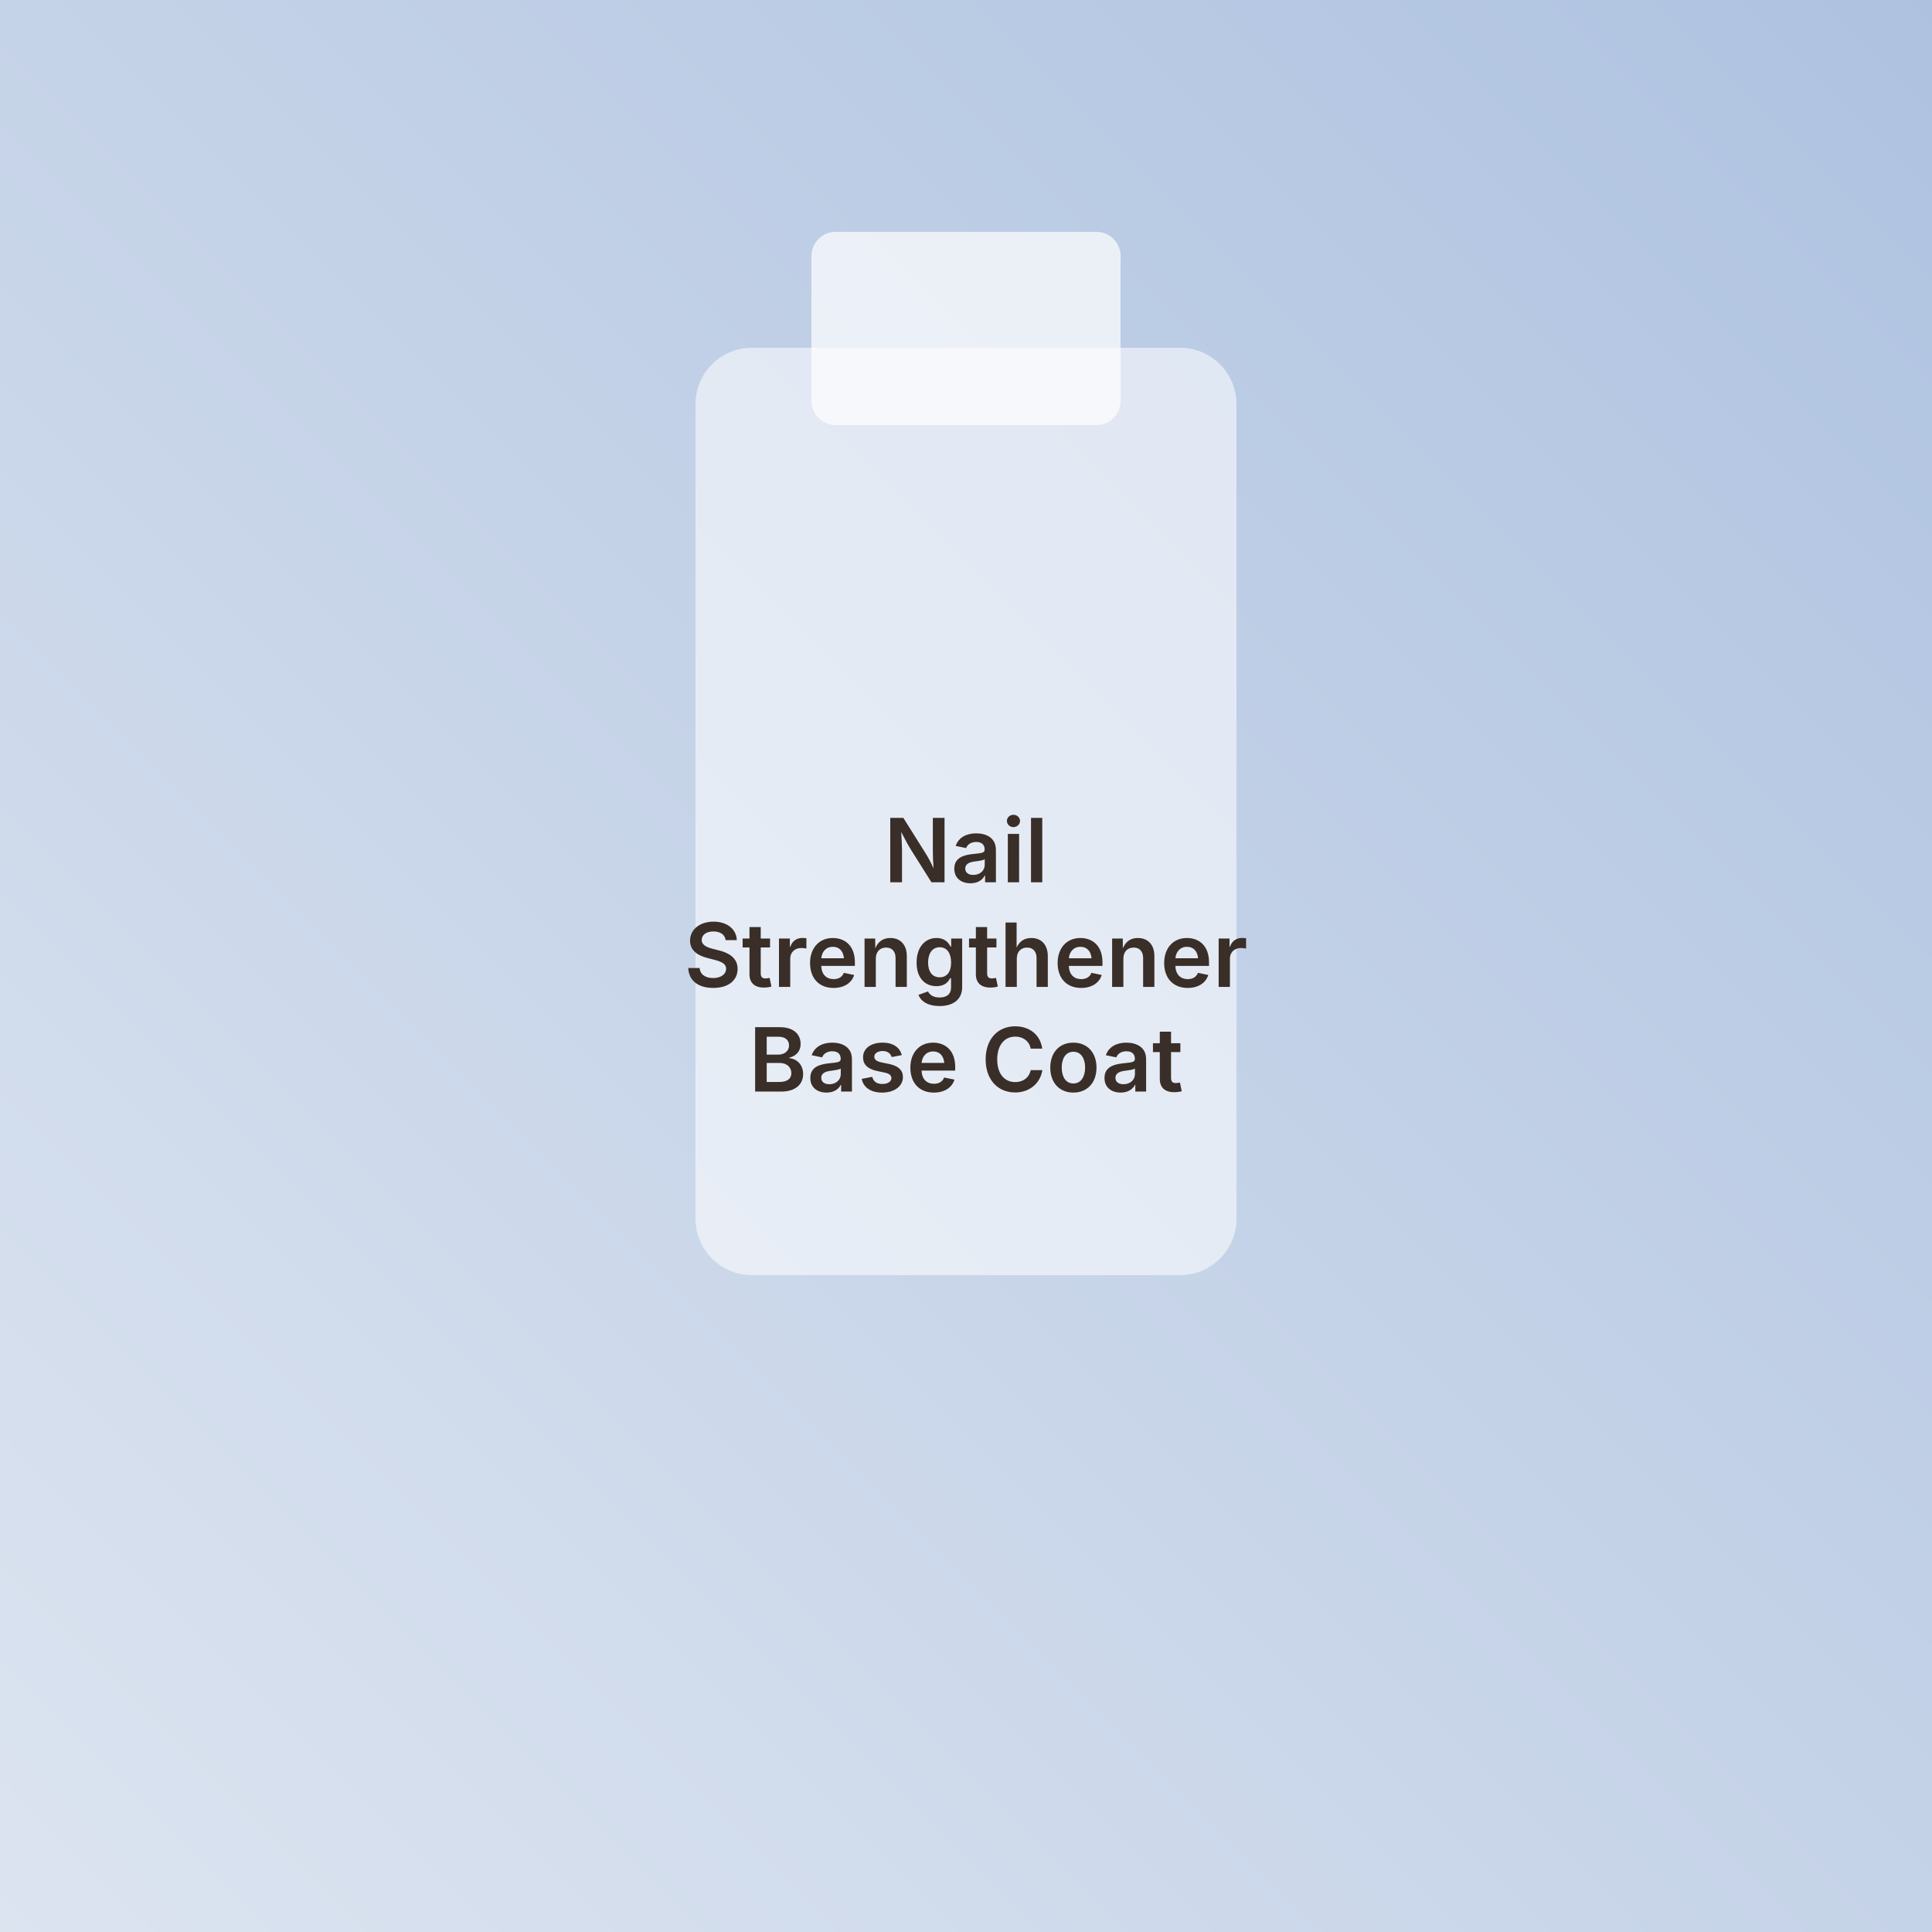
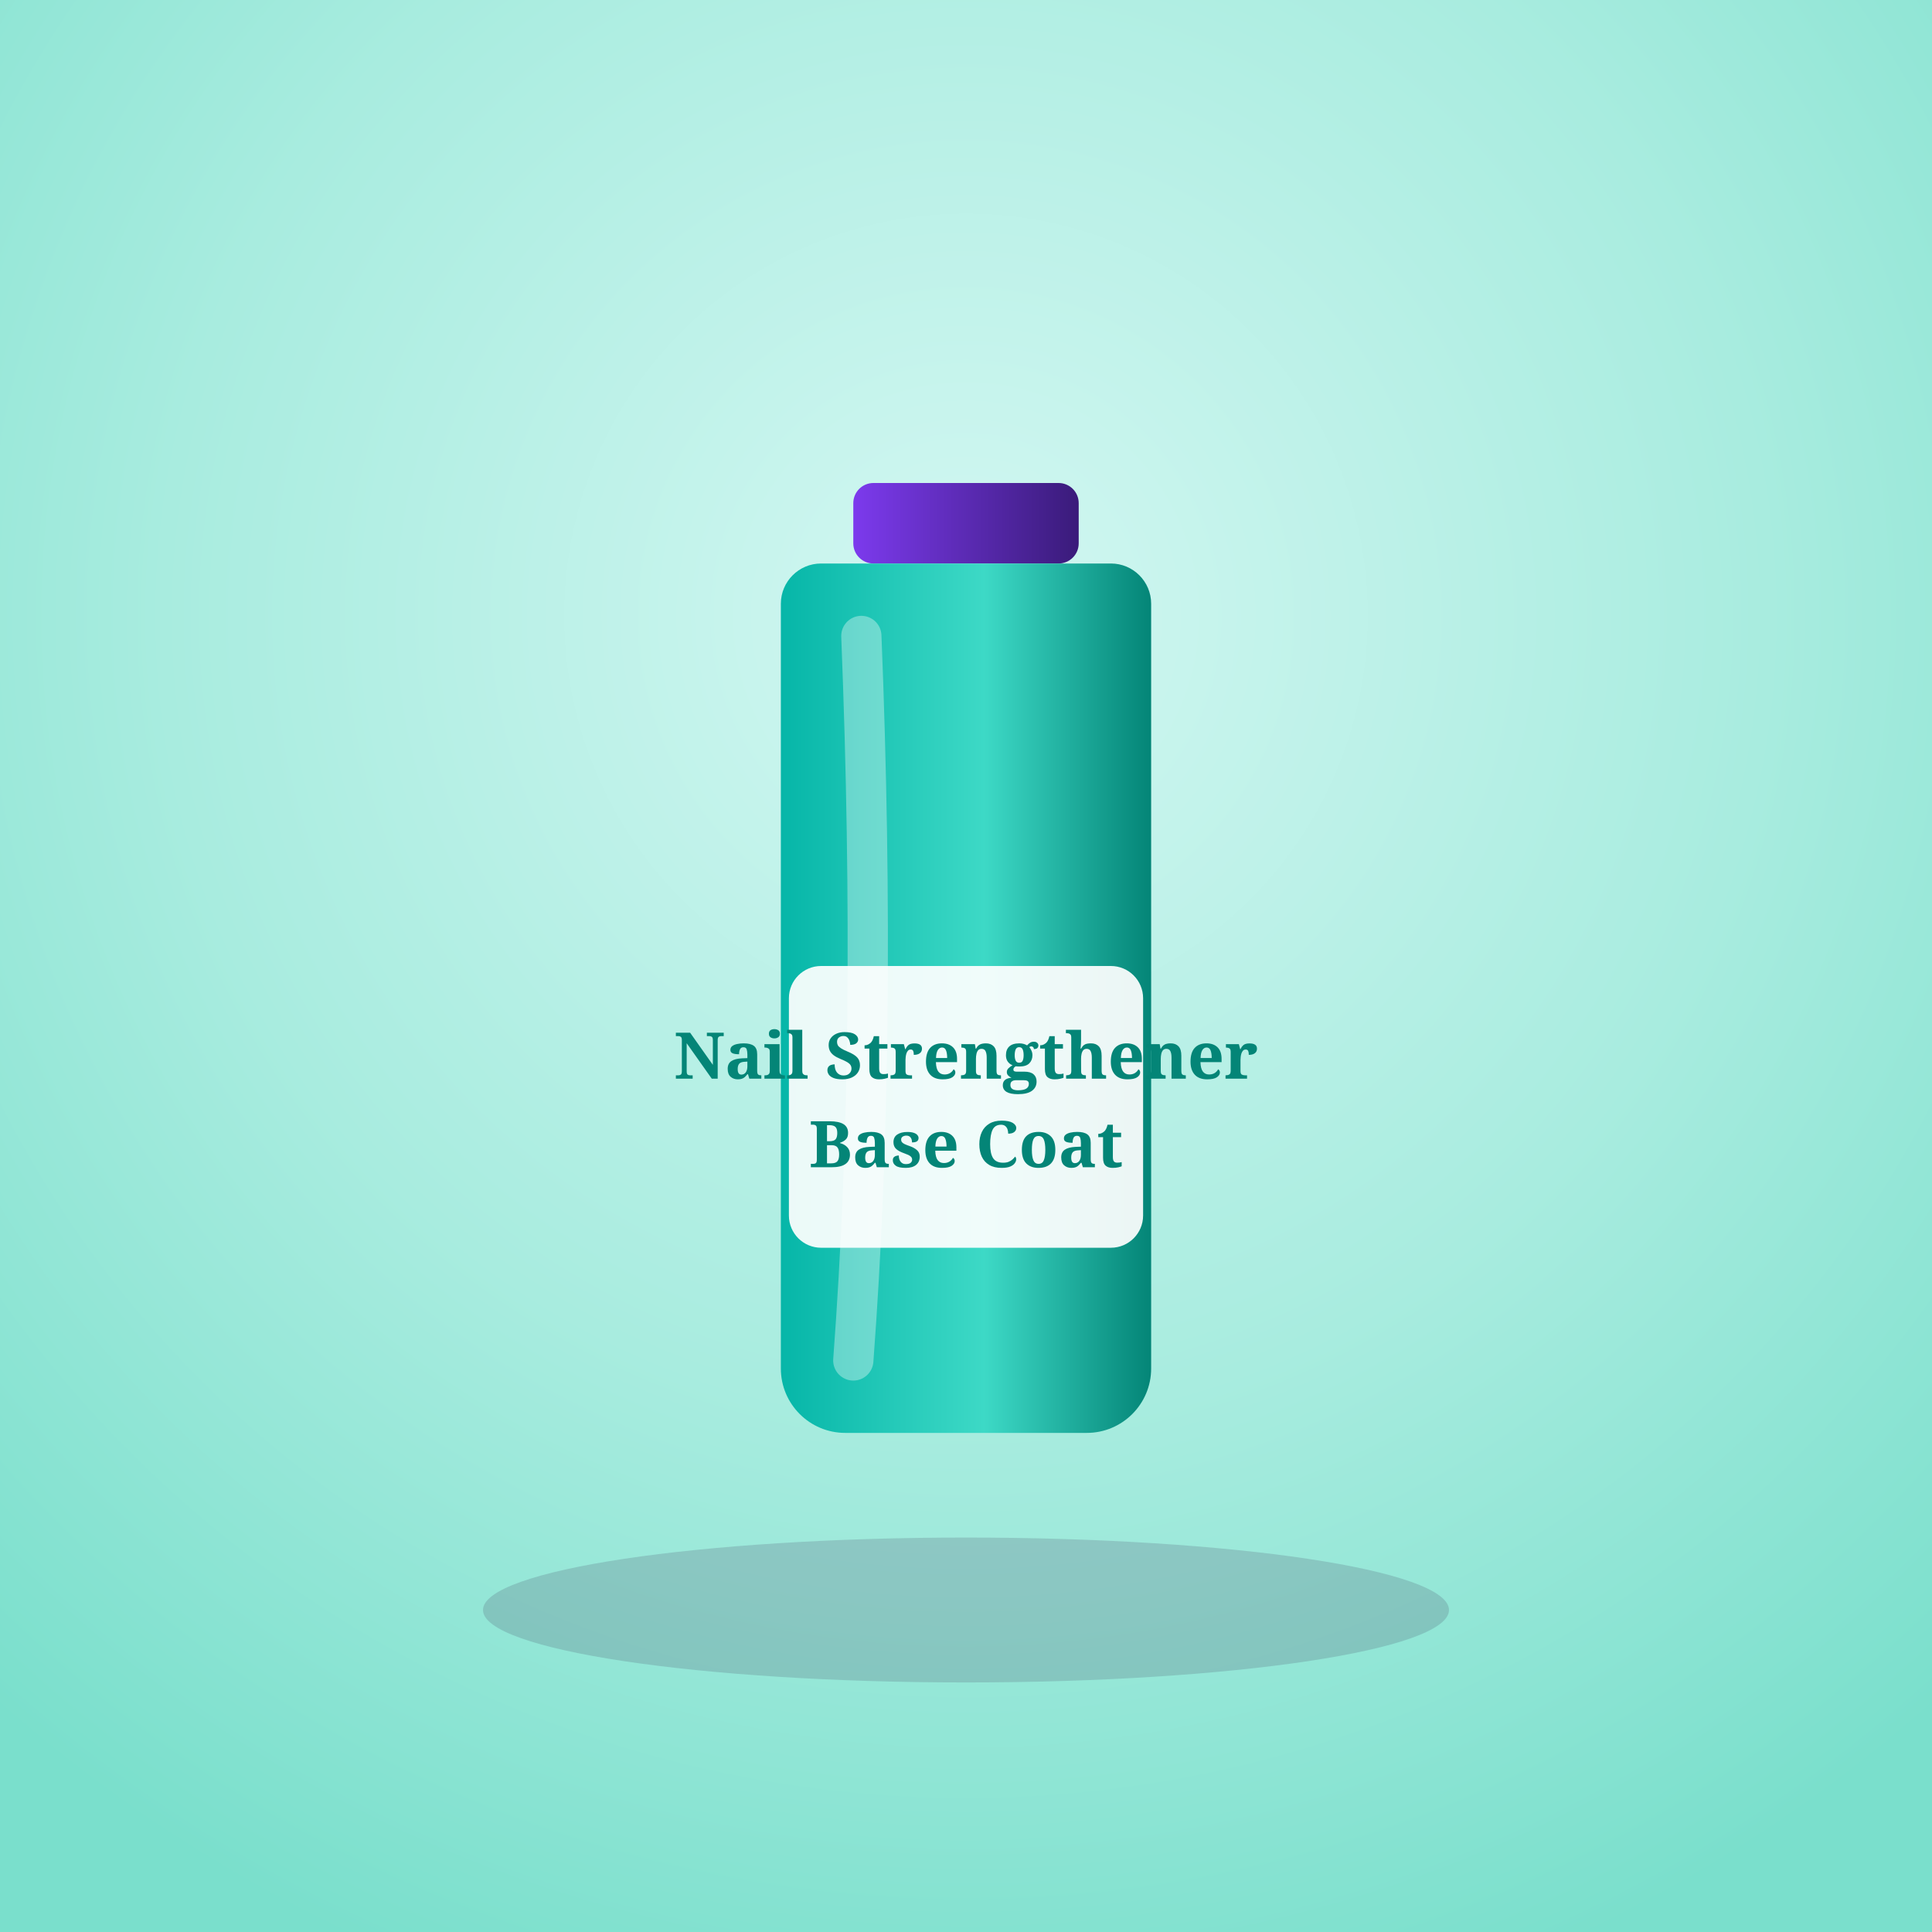
<svg xmlns="http://www.w3.org/2000/svg" width="480" height="480" viewBox="0 0 480 480">
  <defs>
-     <linearGradient id="gsaou1r" x1="0%" y1="100%" x2="100%" y2="0%">
-       <stop offset="0%" stop-color="#dce4f0" />
-       <stop offset="100%" stop-color="#aec2e0" />
+     <radialGradient id="bg" cx="50%" cy="32%" r="75%">
+       <stop offset="0%" stop-color="#d3f7f2" />
+       <stop offset="55%" stop-color="#a8ecdf" />
+       <stop offset="100%" stop-color="#7adfcc" />
+     </radialGradient>
+     <linearGradient id="body" x1="0%" y1="0%" x2="100%" y2="0%">
+       <stop offset="0%" stop-color="#06b6a8" />
+       <stop offset="55%" stop-color="#3dd9c6" />
+       <stop offset="100%" stop-color="#048577" />
+     </linearGradient>
+     <linearGradient id="cap" x1="0%" y1="0%" x2="100%" y2="0%">
+       <stop offset="0%" stop-color="#7c3aed" />
+       <stop offset="100%" stop-color="#3a1b7a" />
    </linearGradient>
  </defs>
-   <rect width="480" height="480" fill="url(#gsaou1r)" />
-   <rect x="172.8" y="86.4" width="134.4" height="230.4" rx="14" fill="#ffffff" opacity="0.55" />
-   <rect x="201.6" y="57.6" width="76.8" height="48" rx="6" fill="#ffffff" opacity="0.7" />
-   <text x="50%" y="219.2" text-anchor="middle" font-family="Inter, sans-serif" font-size="22" fill="#3a2e28" font-weight="600">Nail</text>
-   <text x="50%" y="245.2" text-anchor="middle" font-family="Inter, sans-serif" font-size="22" fill="#3a2e28" font-weight="600">Strengthener</text>
-   <text x="50%" y="271.2" text-anchor="middle" font-family="Inter, sans-serif" font-size="22" fill="#3a2e28" font-weight="600">Base Coat</text>
+   <rect width="480" height="480" fill="url(#bg)" />
+   <ellipse cx="240" cy="400" rx="120" ry="18" fill="#2a1440" opacity="0.16" />
+   <rect x="212" y="120" width="56" height="20" rx="5" fill="url(#cap)" />
+   <path d="M204 140 h72 a10 10 0 0 1 10 10 v190 a16 16 0 0 1 -16 16 h-60 a16 16 0 0 1 -16 -16 v-190 a10 10 0 0 1 10 -10 z" fill="url(#body)" />
+   <path d="M214 158 q4 100 -2 180" stroke="#ffffff" stroke-width="10" stroke-linecap="round" opacity="0.35" fill="none" />
+   <rect x="196" y="240" width="88" height="70" rx="8" fill="#ffffff" opacity="0.92" />
+   <text x="240" y="268" text-anchor="middle" font-family="Georgia, 'Playfair Display', serif" font-size="16" fill="#048577" font-weight="700">Nail Strengthener</text>
+   <text x="240" y="290" text-anchor="middle" font-family="Georgia, 'Playfair Display', serif" font-size="16" fill="#048577" font-weight="700">Base Coat</text>
</svg>
